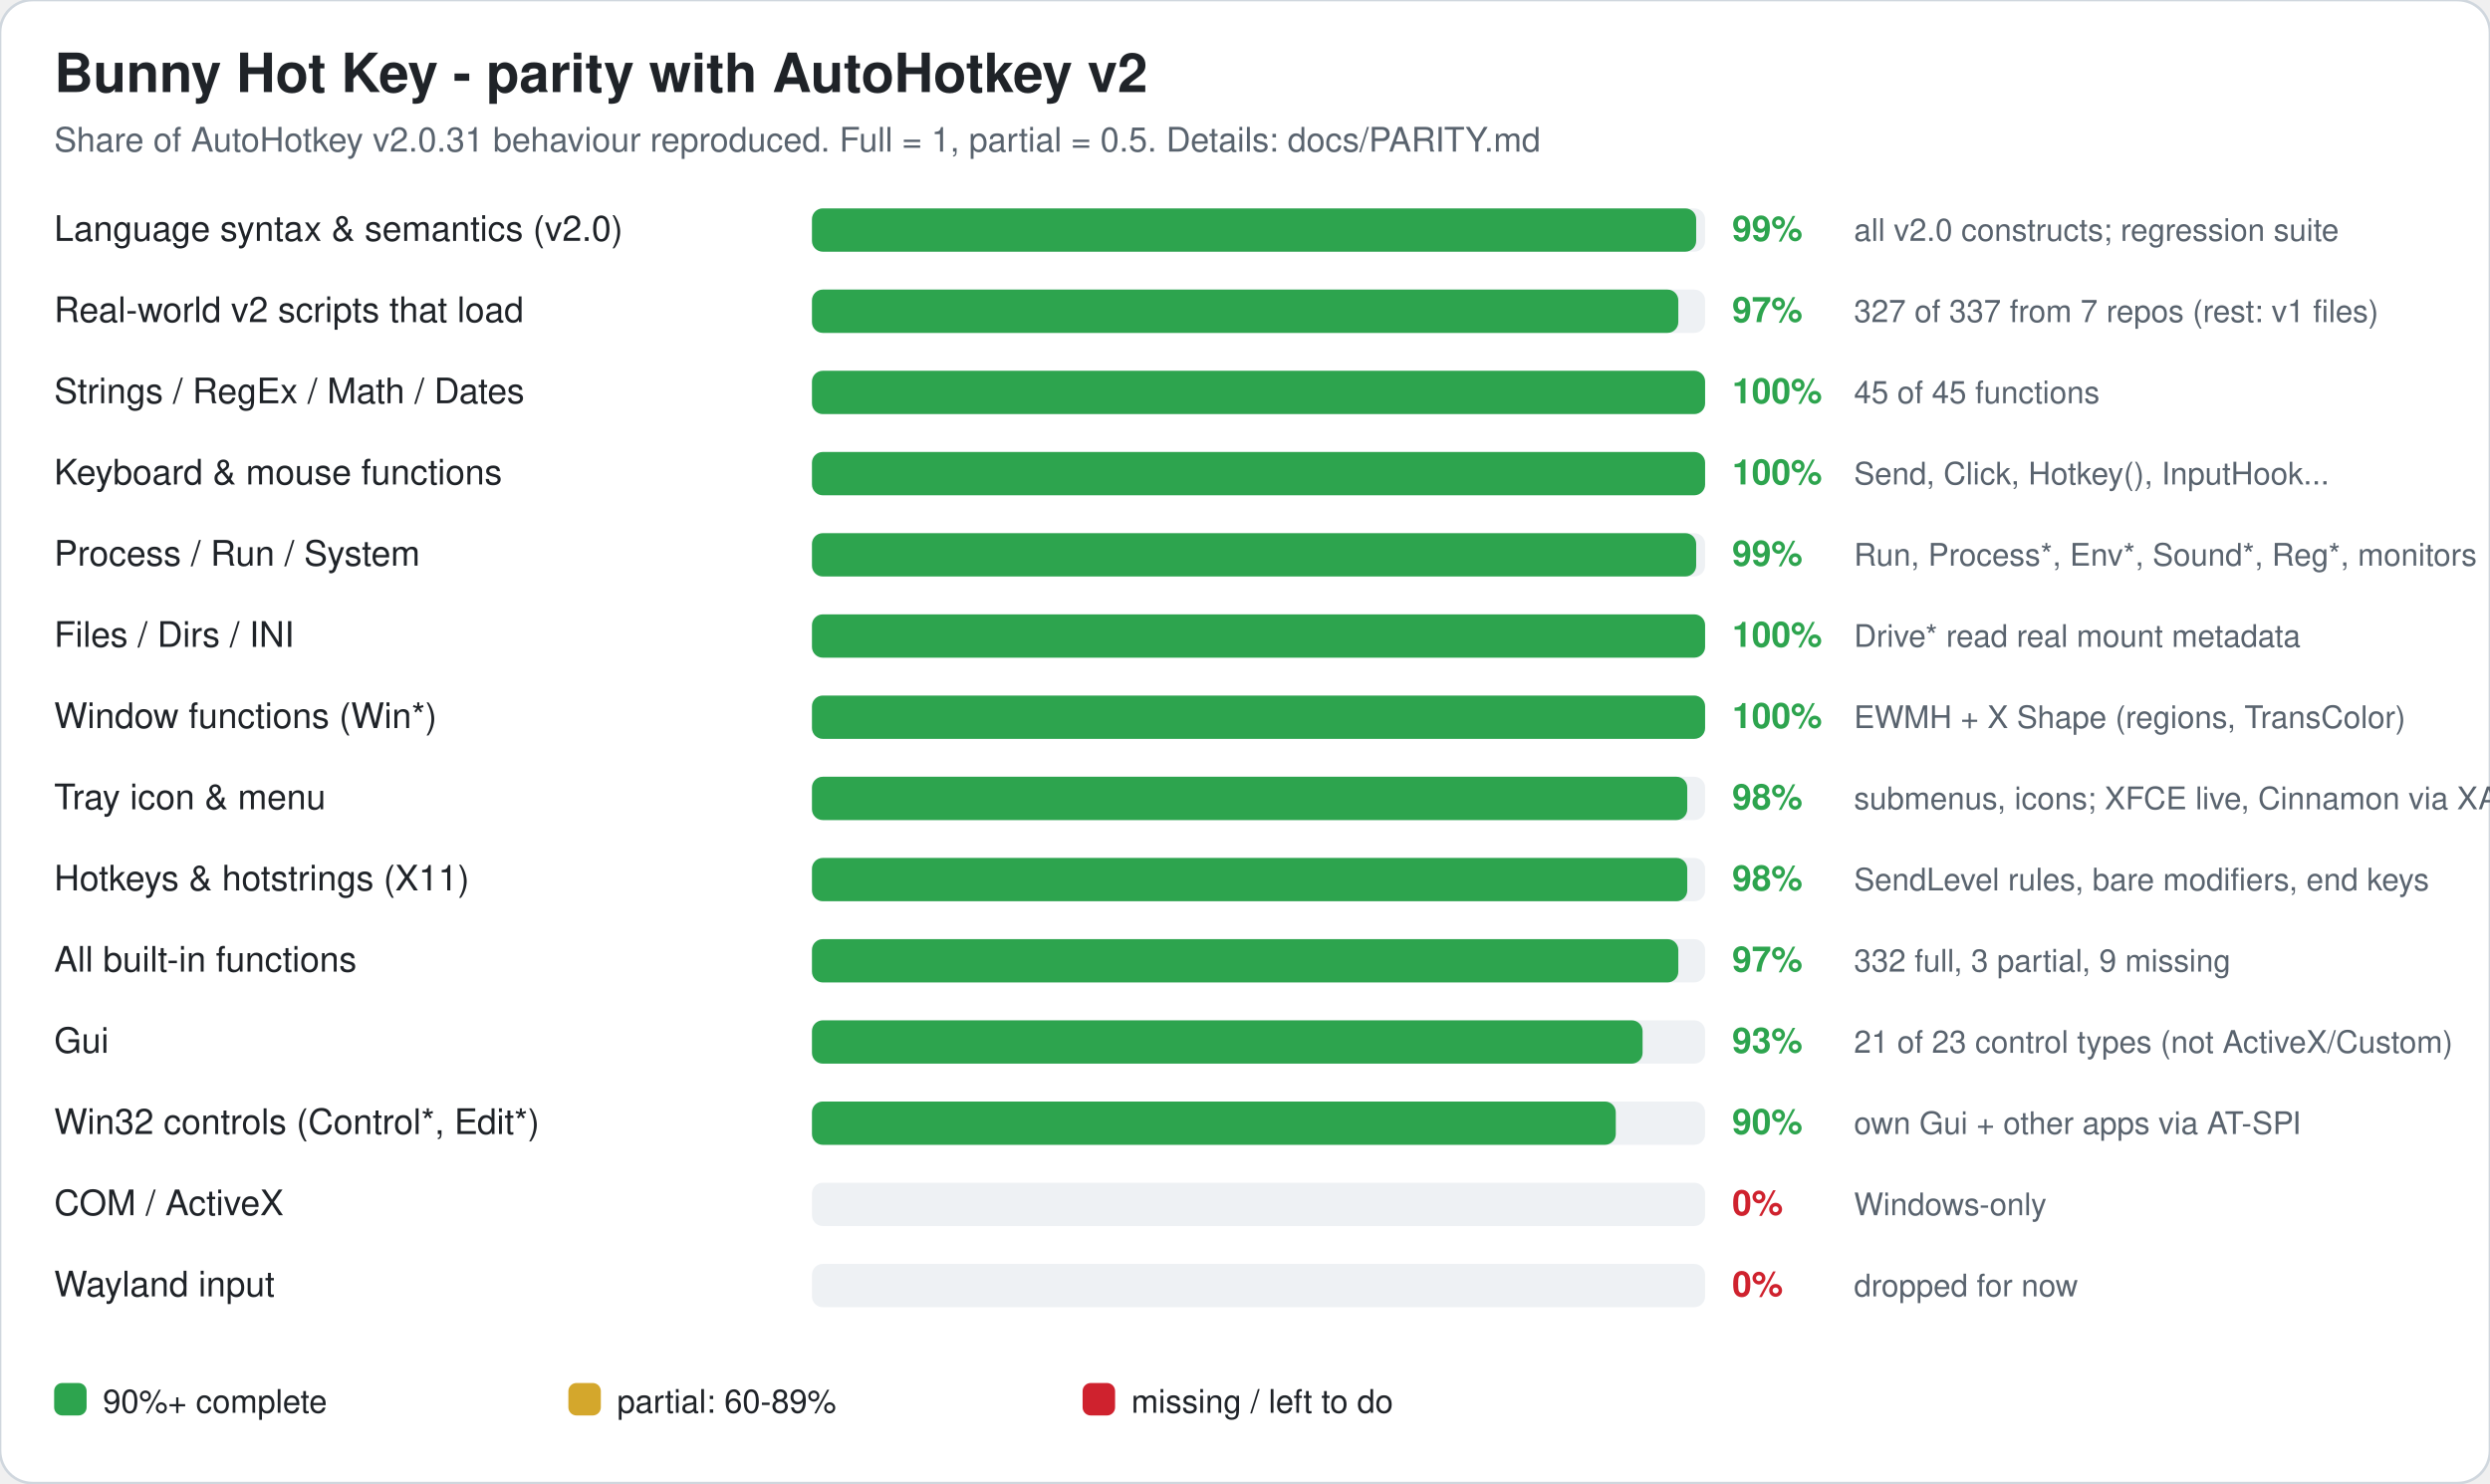
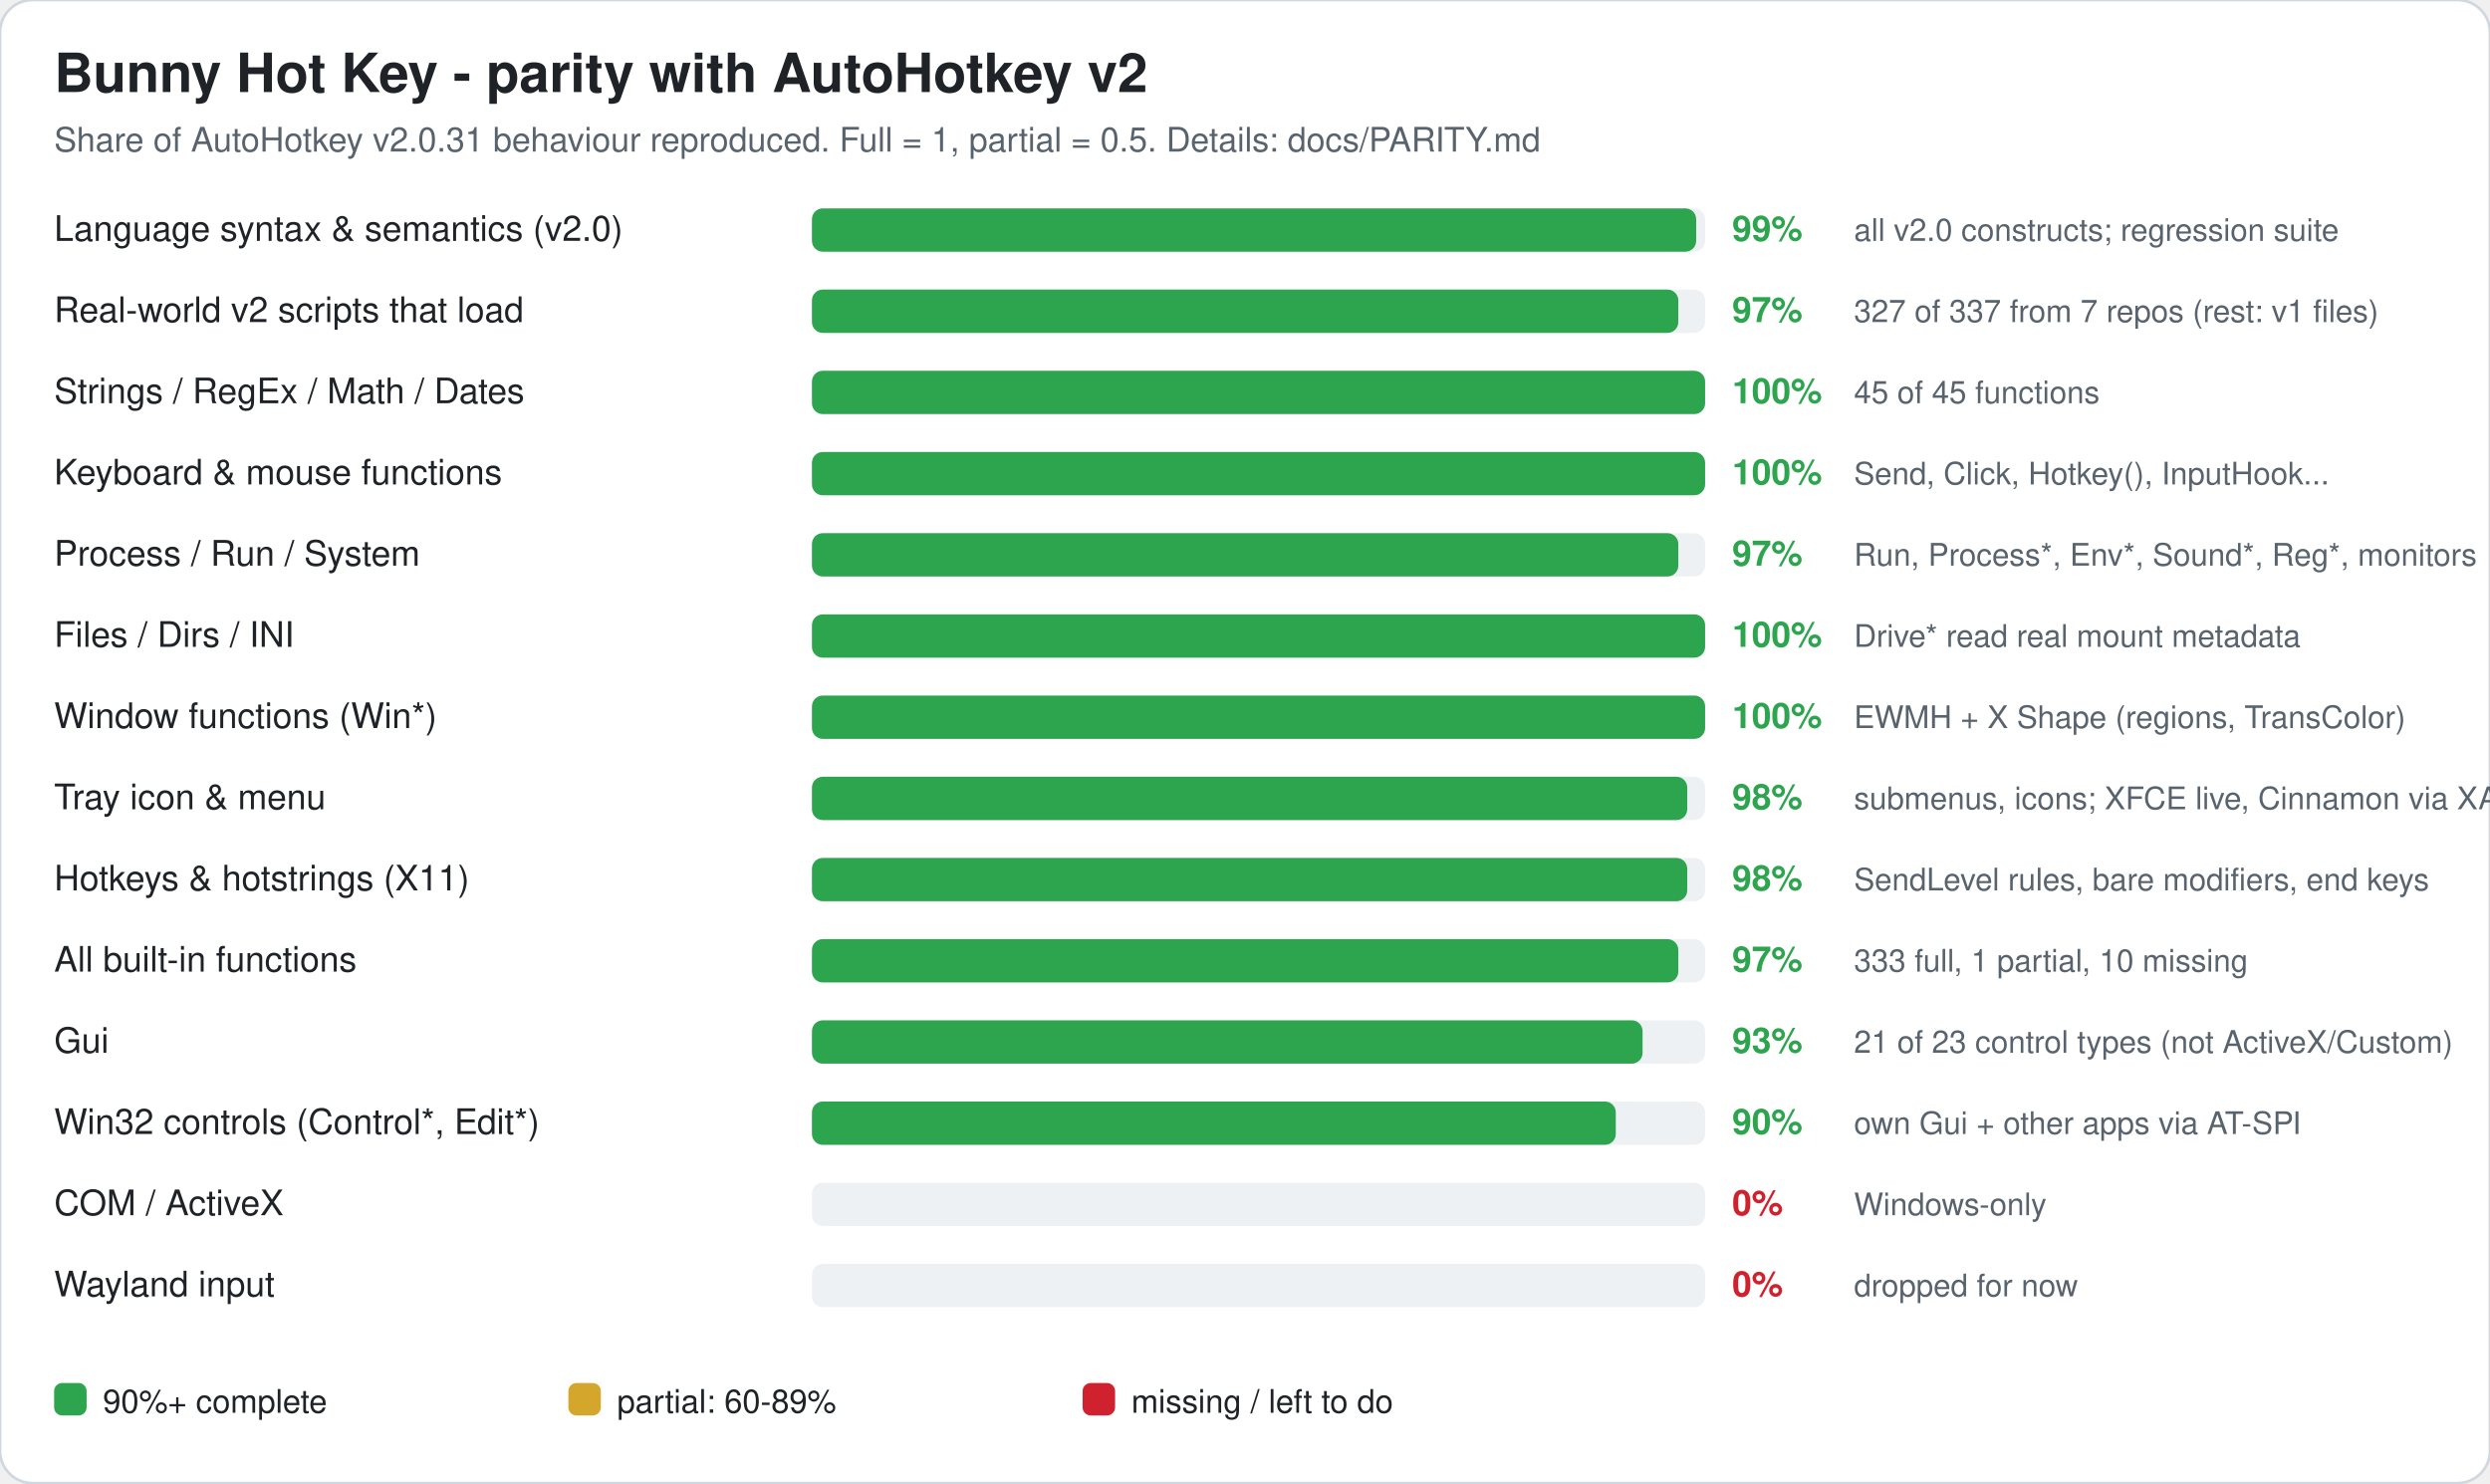
<svg xmlns="http://www.w3.org/2000/svg" width="920" height="548" viewBox="0 0 920 548" font-family="Segoe UI, Helvetica, Arial, sans-serif">
  <rect width="920" height="548" rx="12" fill="#ffffff" stroke="#d0d7de" />
  <text x="20" y="34" font-size="20" font-weight="700" fill="#1f2328">Bunny Hot Key - parity with AutoHotkey v2</text>
  <text x="20" y="56" font-size="12.5" fill="#59636e">Share of AutoHotkey v2.0.31 behaviour reproduced. Full = 1, partial = 0.5. Details: docs/PARITY.md</text>
  <text x="20" y="89" font-size="13" fill="#1f2328">Language syntax &amp; semantics (v2.0)</text>
  <rect x="300" y="77" width="330" height="16" rx="4" fill="#eef1f4" />
  <rect x="300" y="77" width="326.7" height="16" rx="4" fill="#2da44e" />
  <text x="640" y="89" font-size="13" font-weight="700" fill="#2da44e">99%</text>
  <text x="685" y="89" font-size="11.5" fill="#59636e">all v2.0 constructs; regression suite</text>
  <text x="20" y="119" font-size="13" fill="#1f2328">Real-world v2 scripts that load</text>
  <rect x="300" y="107" width="330" height="16" rx="4" fill="#eef1f4" />
  <rect x="300" y="107" width="320.1" height="16" rx="4" fill="#2da44e" />
  <text x="640" y="119" font-size="13" font-weight="700" fill="#2da44e">97%</text>
  <text x="685" y="119" font-size="11.5" fill="#59636e">327 of 337 from 7 repos (rest: v1 files)</text>
  <text x="20" y="149" font-size="13" fill="#1f2328">Strings / RegEx / Math / Dates</text>
  <rect x="300" y="137" width="330" height="16" rx="4" fill="#eef1f4" />
  <rect x="300" y="137" width="330.0" height="16" rx="4" fill="#2da44e" />
  <text x="640" y="149" font-size="13" font-weight="700" fill="#2da44e">100%</text>
  <text x="685" y="149" font-size="11.5" fill="#59636e">45 of 45 functions</text>
  <text x="20" y="179" font-size="13" fill="#1f2328">Keyboard &amp; mouse functions</text>
  <rect x="300" y="167" width="330" height="16" rx="4" fill="#eef1f4" />
  <rect x="300" y="167" width="330.0" height="16" rx="4" fill="#2da44e" />
  <text x="640" y="179" font-size="13" font-weight="700" fill="#2da44e">100%</text>
  <text x="685" y="179" font-size="11.5" fill="#59636e">Send, Click, Hotkey(), InputHook...</text>
  <text x="20" y="209" font-size="13" fill="#1f2328">Process / Run / System</text>
  <rect x="300" y="197" width="330" height="16" rx="4" fill="#eef1f4" />
-   <rect x="300" y="197" width="326.7" height="16" rx="4" fill="#2da44e" />
-   <text x="640" y="209" font-size="13" font-weight="700" fill="#2da44e">99%</text>
+   <rect x="300" y="197" width="320.1" height="16" rx="4" fill="#2da44e" />
+   <text x="640" y="209" font-size="13" font-weight="700" fill="#2da44e">97%</text>
  <text x="685" y="209" font-size="11.5" fill="#59636e">Run, Process*, Env*, Sound*, Reg*, monitors</text>
  <text x="20" y="239" font-size="13" fill="#1f2328">Files / Dirs / INI</text>
  <rect x="300" y="227" width="330" height="16" rx="4" fill="#eef1f4" />
  <rect x="300" y="227" width="330.0" height="16" rx="4" fill="#2da44e" />
  <text x="640" y="239" font-size="13" font-weight="700" fill="#2da44e">100%</text>
  <text x="685" y="239" font-size="11.5" fill="#59636e">Drive* read real mount metadata</text>
  <text x="20" y="269" font-size="13" fill="#1f2328">Window functions (Win*)</text>
  <rect x="300" y="257" width="330" height="16" rx="4" fill="#eef1f4" />
  <rect x="300" y="257" width="330.0" height="16" rx="4" fill="#2da44e" />
  <text x="640" y="269" font-size="13" font-weight="700" fill="#2da44e">100%</text>
  <text x="685" y="269" font-size="11.5" fill="#59636e">EWMH + X Shape (regions, TransColor)</text>
  <text x="20" y="299" font-size="13" fill="#1f2328">Tray icon &amp; menu</text>
  <rect x="300" y="287" width="330" height="16" rx="4" fill="#eef1f4" />
  <rect x="300" y="287" width="323.4" height="16" rx="4" fill="#2da44e" />
  <text x="640" y="299" font-size="13" font-weight="700" fill="#2da44e">98%</text>
  <text x="685" y="299" font-size="11.5" fill="#59636e">submenus, icons; XFCE live, Cinnamon via XApp</text>
  <text x="20" y="329" font-size="13" fill="#1f2328">Hotkeys &amp; hotstrings (X11)</text>
  <rect x="300" y="317" width="330" height="16" rx="4" fill="#eef1f4" />
  <rect x="300" y="317" width="323.4" height="16" rx="4" fill="#2da44e" />
  <text x="640" y="329" font-size="13" font-weight="700" fill="#2da44e">98%</text>
  <text x="685" y="329" font-size="11.5" fill="#59636e">SendLevel rules, bare modifiers, end keys</text>
  <text x="20" y="359" font-size="13" fill="#1f2328">All built-in functions</text>
  <rect x="300" y="347" width="330" height="16" rx="4" fill="#eef1f4" />
  <rect x="300" y="347" width="320.1" height="16" rx="4" fill="#2da44e" />
  <text x="640" y="359" font-size="13" font-weight="700" fill="#2da44e">97%</text>
-   <text x="685" y="359" font-size="11.5" fill="#59636e">332 full, 3 partial, 9 missing</text>
+   <text x="685" y="359" font-size="11.5" fill="#59636e">333 full, 1 partial, 10 missing</text>
  <text x="20" y="389" font-size="13" fill="#1f2328">Gui</text>
  <rect x="300" y="377" width="330" height="16" rx="4" fill="#eef1f4" />
  <rect x="300" y="377" width="306.9" height="16" rx="4" fill="#2da44e" />
  <text x="640" y="389" font-size="13" font-weight="700" fill="#2da44e">93%</text>
  <text x="685" y="389" font-size="11.5" fill="#59636e">21 of 23 control types (not ActiveX/Custom)</text>
  <text x="20" y="419" font-size="13" fill="#1f2328">Win32 controls (Control*, Edit*)</text>
  <rect x="300" y="407" width="330" height="16" rx="4" fill="#eef1f4" />
  <rect x="300" y="407" width="297.0" height="16" rx="4" fill="#2da44e" />
  <text x="640" y="419" font-size="13" font-weight="700" fill="#2da44e">90%</text>
  <text x="685" y="419" font-size="11.5" fill="#59636e">own Gui + other apps via AT-SPI</text>
  <text x="20" y="449" font-size="13" fill="#1f2328">COM / ActiveX</text>
  <rect x="300" y="437" width="330" height="16" rx="4" fill="#eef1f4" />
  <text x="640" y="449" font-size="13" font-weight="700" fill="#cf222e">0%</text>
  <text x="685" y="449" font-size="11.5" fill="#59636e">Windows-only</text>
  <text x="20" y="479" font-size="13" fill="#1f2328">Wayland input</text>
  <rect x="300" y="467" width="330" height="16" rx="4" fill="#eef1f4" />
  <text x="640" y="479" font-size="13" font-weight="700" fill="#cf222e">0%</text>
  <text x="685" y="479" font-size="11.5" fill="#59636e">dropped for now</text>
  <rect x="20" y="511" width="12" height="12" rx="3" fill="#2da44e" />
  <text x="38" y="522" font-size="12" fill="#1f2328">90%+ complete</text>
  <rect x="210" y="511" width="12" height="12" rx="3" fill="#d4a72c" />
  <text x="228" y="522" font-size="12" fill="#1f2328">partial: 60-89%</text>
  <rect x="400" y="511" width="12" height="12" rx="3" fill="#cf222e" />
  <text x="418" y="522" font-size="12" fill="#1f2328">missing / left to do</text>
</svg>
